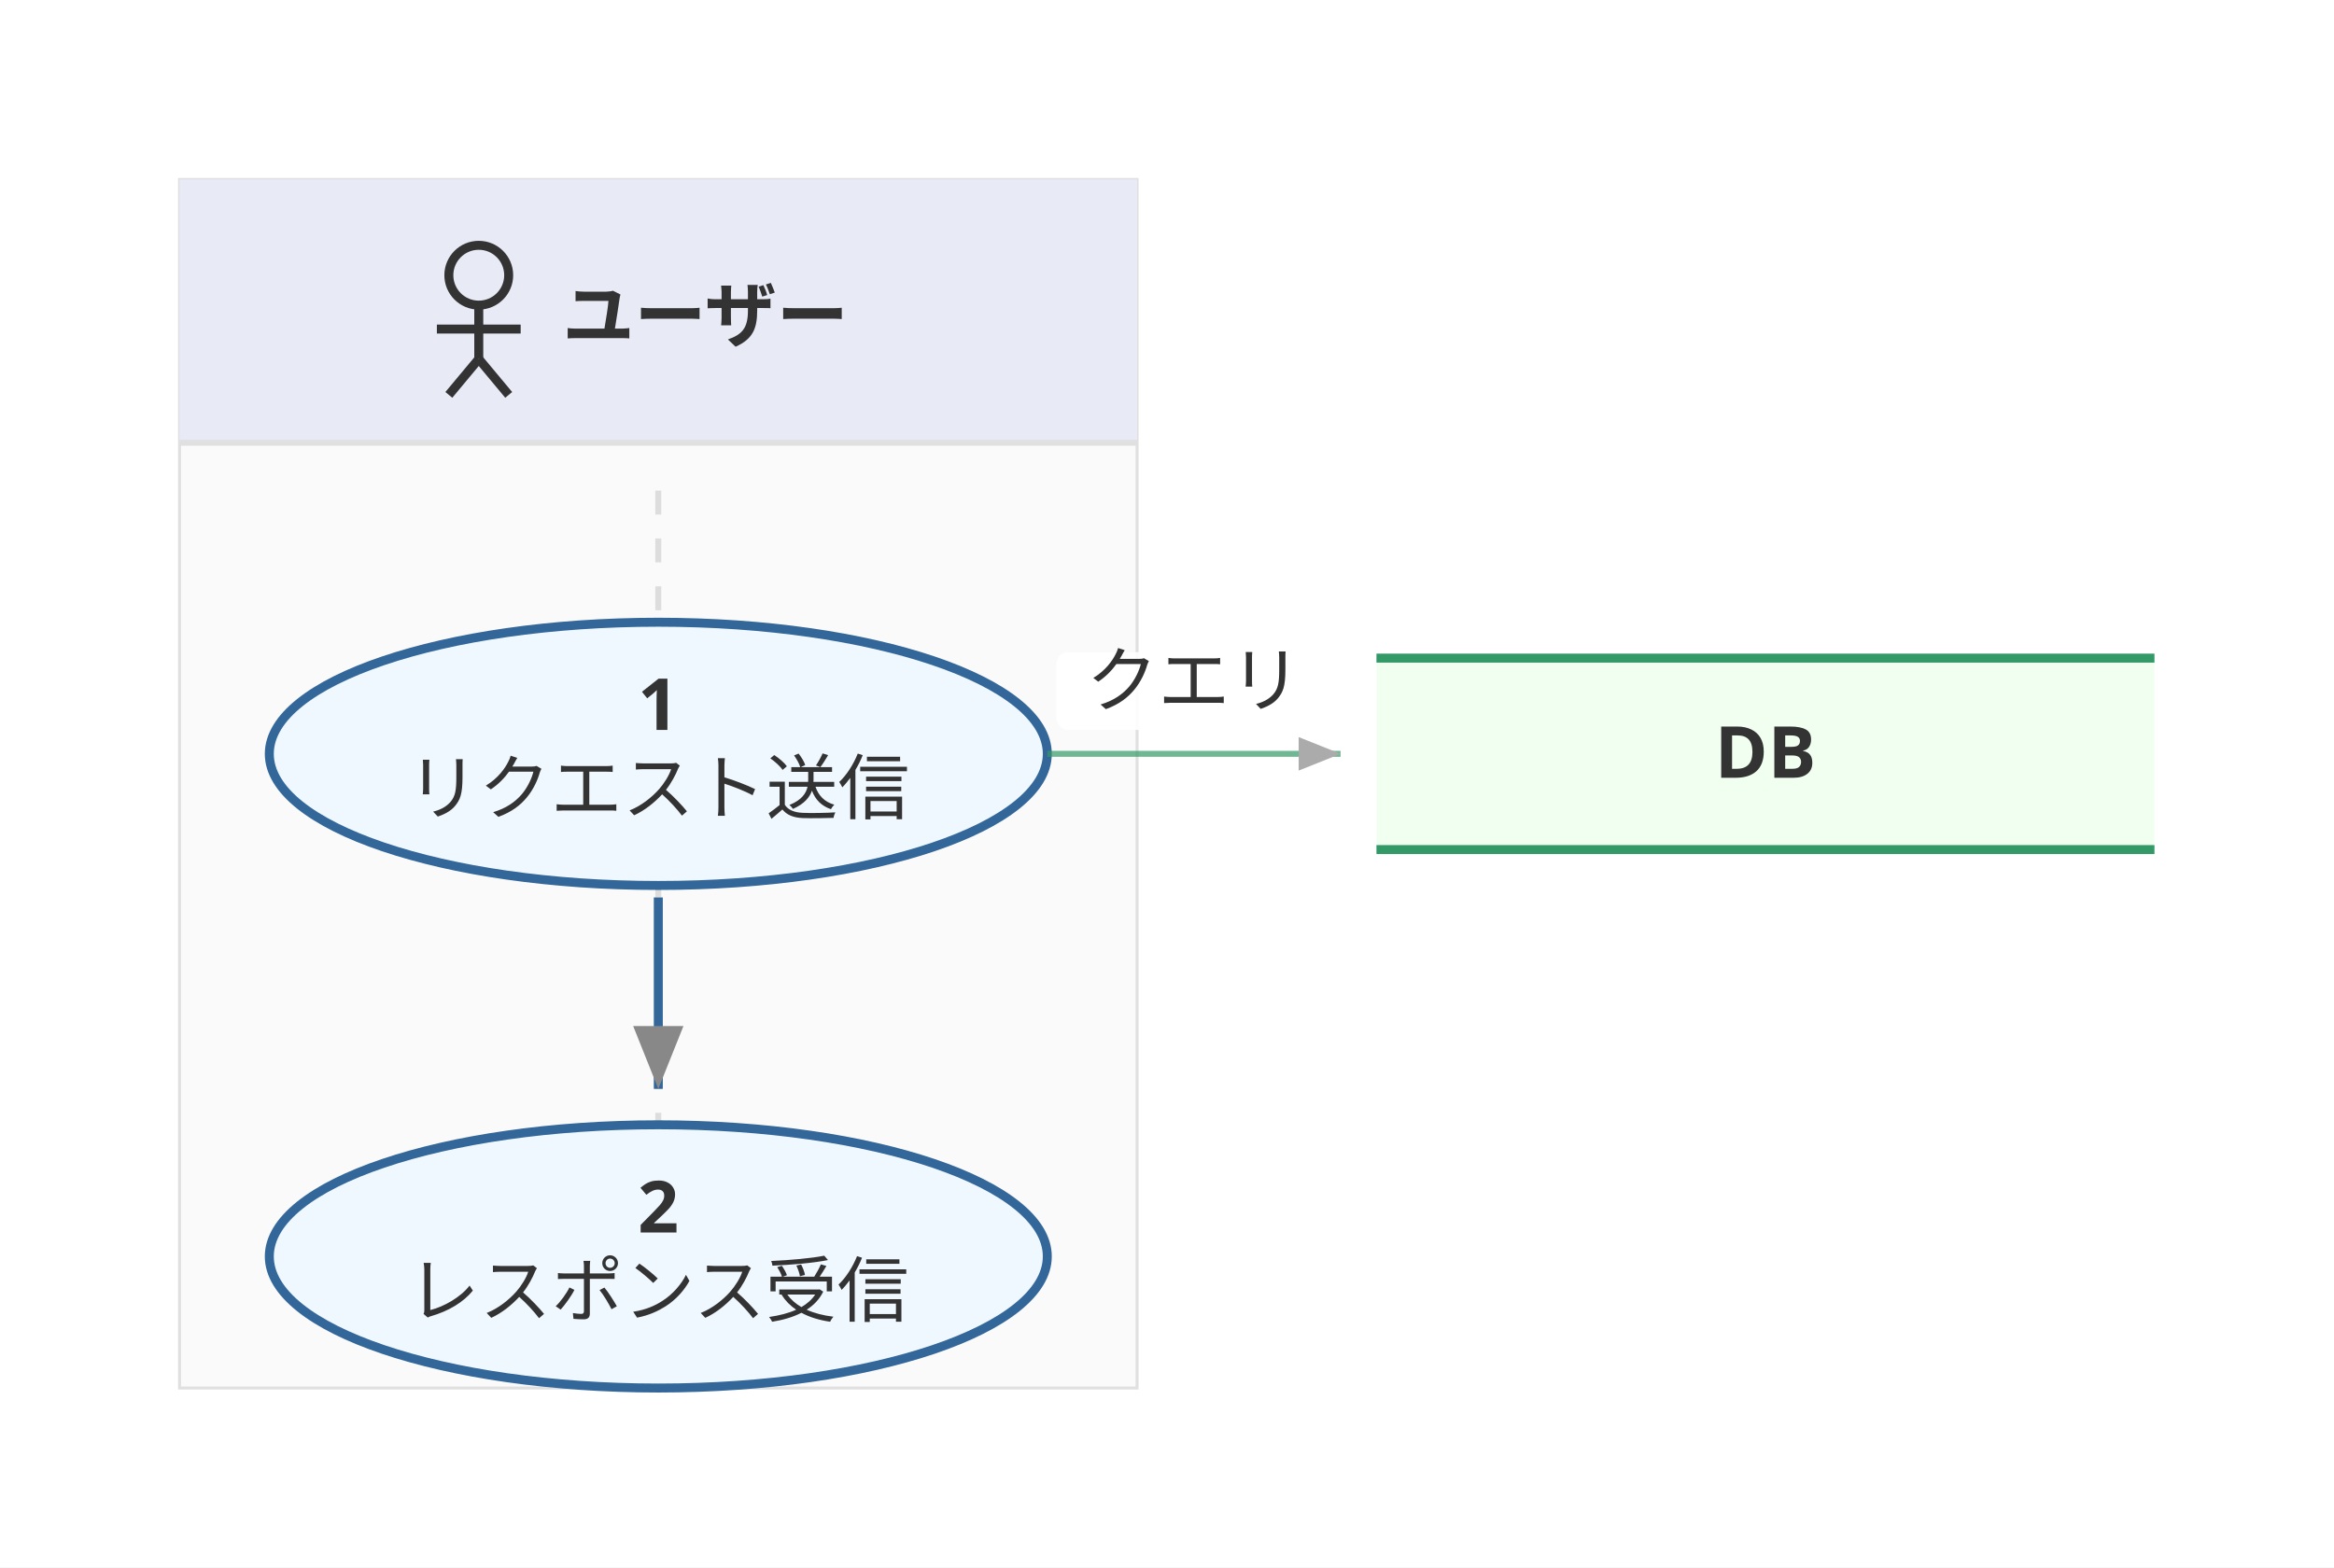
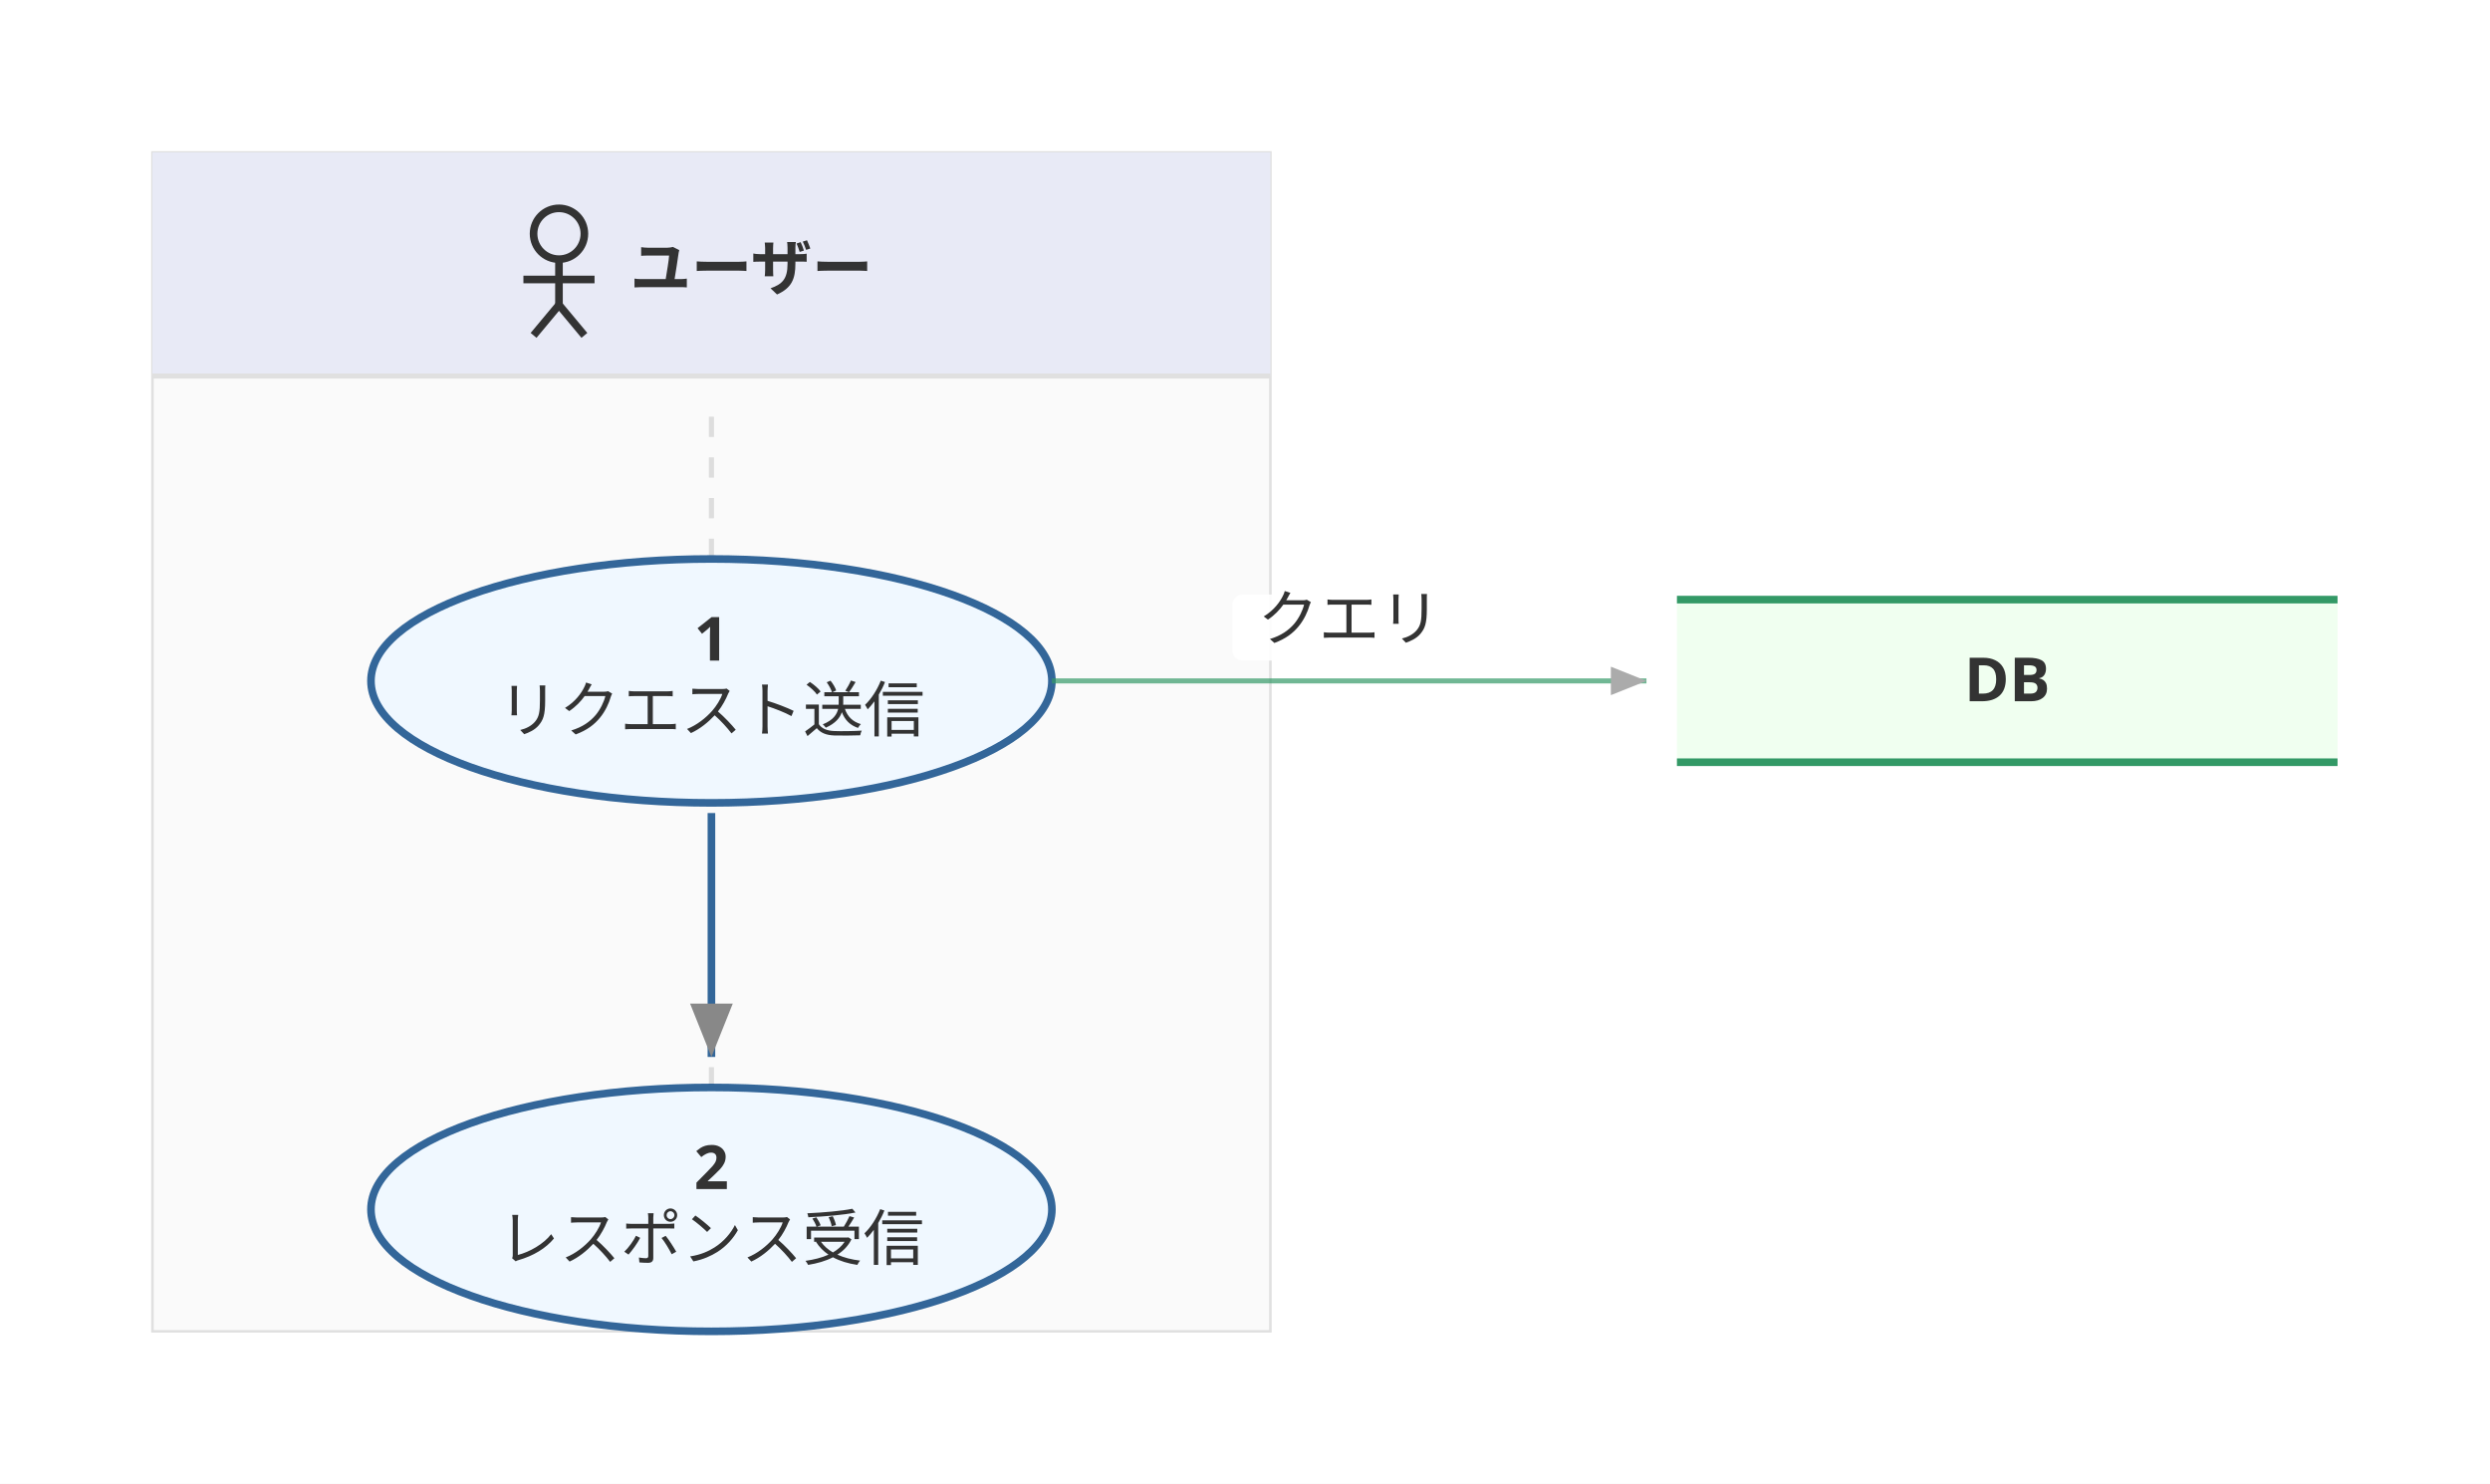
- <svg xmlns="http://www.w3.org/2000/svg" width="390" height="262" viewBox="0 0 390 262">
+ <svg xmlns="http://www.w3.org/2000/svg" width="490" height="292" viewBox="0 0 490 292">
  <rect width="100%" height="100%" fill="white" />
  <style>text { font-family: sans-serif; font-size: 12px; fill: #333; }</style>
  <defs>
    <marker id="arrow" viewBox="0 0 10 10" refX="10" refY="5" markerWidth="7" markerHeight="7" orient="auto">
      <polygon points="0,1 10,5 0,9" fill="#888" />
    </marker>
  </defs>
-   <rect x="30" y="30" width="160" height="202" fill="#fafafa" stroke="#e0e0e0" stroke-width="0.5" />
-   <rect x="30" y="30" width="160" height="44" fill="#e8eaf6" />
-   <line x1="30" y1="74" x2="190" y2="74" stroke="#e0e0e0" stroke-width="1" />
-   <circle cx="80" cy="46" r="5" fill="none" stroke="#333" stroke-width="1.5" />
-   <line x1="80" y1="51" x2="80" y2="60" stroke="#333" stroke-width="1.5" />
-   <line x1="73" y1="55" x2="87" y2="55" stroke="#333" stroke-width="1.5" />
-   <line x1="80" y1="60" x2="75" y2="66" stroke="#333" stroke-width="1.5" />
-   <line x1="80" y1="60" x2="85" y2="66" stroke="#333" stroke-width="1.5" />
-   <text x="94" y="57" font-weight="bold" fill="#333">ユーザー</text>
-   <line x1="110" y1="82" x2="110" y2="232" stroke="#ddd" stroke-width="1" stroke-dasharray="4,4" />
-   <rect x="230" y="110" width="130" height="32" fill="#f0fff0" stroke="none" />
-   <line x1="230" y1="110" x2="360" y2="110" stroke="#339966" stroke-width="1.5" />
-   <line x1="230" y1="142" x2="360" y2="142" stroke="#339966" stroke-width="1.5" />
-   <text x="295" y="130" text-anchor="middle" font-size="11" font-weight="bold" fill="#339966">DB</text>
-   <ellipse cx="110" cy="126" rx="65" ry="22" fill="#f0f8ff" stroke="#336699" stroke-width="1.5" />
-   <text x="110" y="122" text-anchor="middle" font-size="10" font-weight="bold" fill="#336699">1</text>
-   <text x="110" y="136" text-anchor="middle" font-size="10" fill="#336699">リクエスト送信</text>
-   <path d="M175,126 C189.7,126 209.3,126 224,126" fill="none" stroke="#339966" stroke-width="1" marker-end="url(#arrow)" opacity="0.7" />
-   <rect x="176.5" y="109" width="46" height="13" rx="2" fill="white" opacity="0.9" />
-   <text x="199.5" y="118" text-anchor="middle" font-size="9" fill="#339966">クエリ</text>
-   <ellipse cx="110" cy="210" rx="65" ry="22" fill="#f0f8ff" stroke="#336699" stroke-width="1.5" />
-   <text x="110" y="206" text-anchor="middle" font-size="10" font-weight="bold" fill="#336699">2</text>
-   <text x="110" y="220" text-anchor="middle" font-size="10" fill="#336699">レスポンス受信</text>
-   <line x1="110" y1="150" x2="110" y2="182" stroke="#336699" stroke-width="1.5" marker-end="url(#arrow)" />
+   <rect x="30" y="30" width="220" height="232" fill="#fafafa" stroke="#e0e0e0" stroke-width="0.5" />
+   <rect x="30" y="30" width="220" height="44" fill="#e8eaf6" />
+   <line x1="30" y1="74" x2="250" y2="74" stroke="#e0e0e0" stroke-width="1" />
+   <circle cx="110" cy="46" r="5" fill="none" stroke="#333" stroke-width="1.5" />
+   <line x1="110" y1="51" x2="110" y2="60" stroke="#333" stroke-width="1.5" />
+   <line x1="103" y1="55" x2="117" y2="55" stroke="#333" stroke-width="1.5" />
+   <line x1="110" y1="60" x2="105" y2="66" stroke="#333" stroke-width="1.5" />
+   <line x1="110" y1="60" x2="115" y2="66" stroke="#333" stroke-width="1.5" />
+   <text x="124" y="57" font-weight="bold" fill="#333">ユーザー</text>
+   <line x1="140" y1="82" x2="140" y2="262" stroke="#ddd" stroke-width="1" stroke-dasharray="4,4" />
+   <rect x="330" y="118" width="130" height="32" fill="#f0fff0" stroke="none" />
+   <line x1="330" y1="118" x2="460" y2="118" stroke="#339966" stroke-width="1.5" />
+   <line x1="330" y1="150" x2="460" y2="150" stroke="#339966" stroke-width="1.5" />
+   <text x="395" y="138" text-anchor="middle" font-size="11" font-weight="bold" fill="#339966">DB</text>
+   <ellipse cx="140" cy="134" rx="67" ry="24" fill="#f0f8ff" stroke="#336699" stroke-width="1.5" />
+   <text x="140" y="130" text-anchor="middle" font-size="10" font-weight="bold" fill="#336699">1</text>
+   <text x="140" y="144" text-anchor="middle" font-size="10" fill="#336699">リクエスト送信</text>
+   <path d="M207,134 C242.1,134 288.9,134 324,134" fill="none" stroke="#339966" stroke-width="1" marker-end="url(#arrow)" opacity="0.7" />
+   <rect x="242.5" y="117" width="46" height="13" rx="2" fill="white" opacity="0.9" />
+   <text x="265.5" y="126" text-anchor="middle" font-size="9" fill="#339966">クエリ</text>
+   <ellipse cx="140" cy="238" rx="67" ry="24" fill="#f0f8ff" stroke="#336699" stroke-width="1.5" />
+   <text x="140" y="234" text-anchor="middle" font-size="10" font-weight="bold" fill="#336699">2</text>
+   <text x="140" y="248" text-anchor="middle" font-size="10" fill="#336699">レスポンス受信</text>
+   <line x1="140" y1="160" x2="140" y2="208" stroke="#336699" stroke-width="1.5" marker-end="url(#arrow)" />
</svg>
